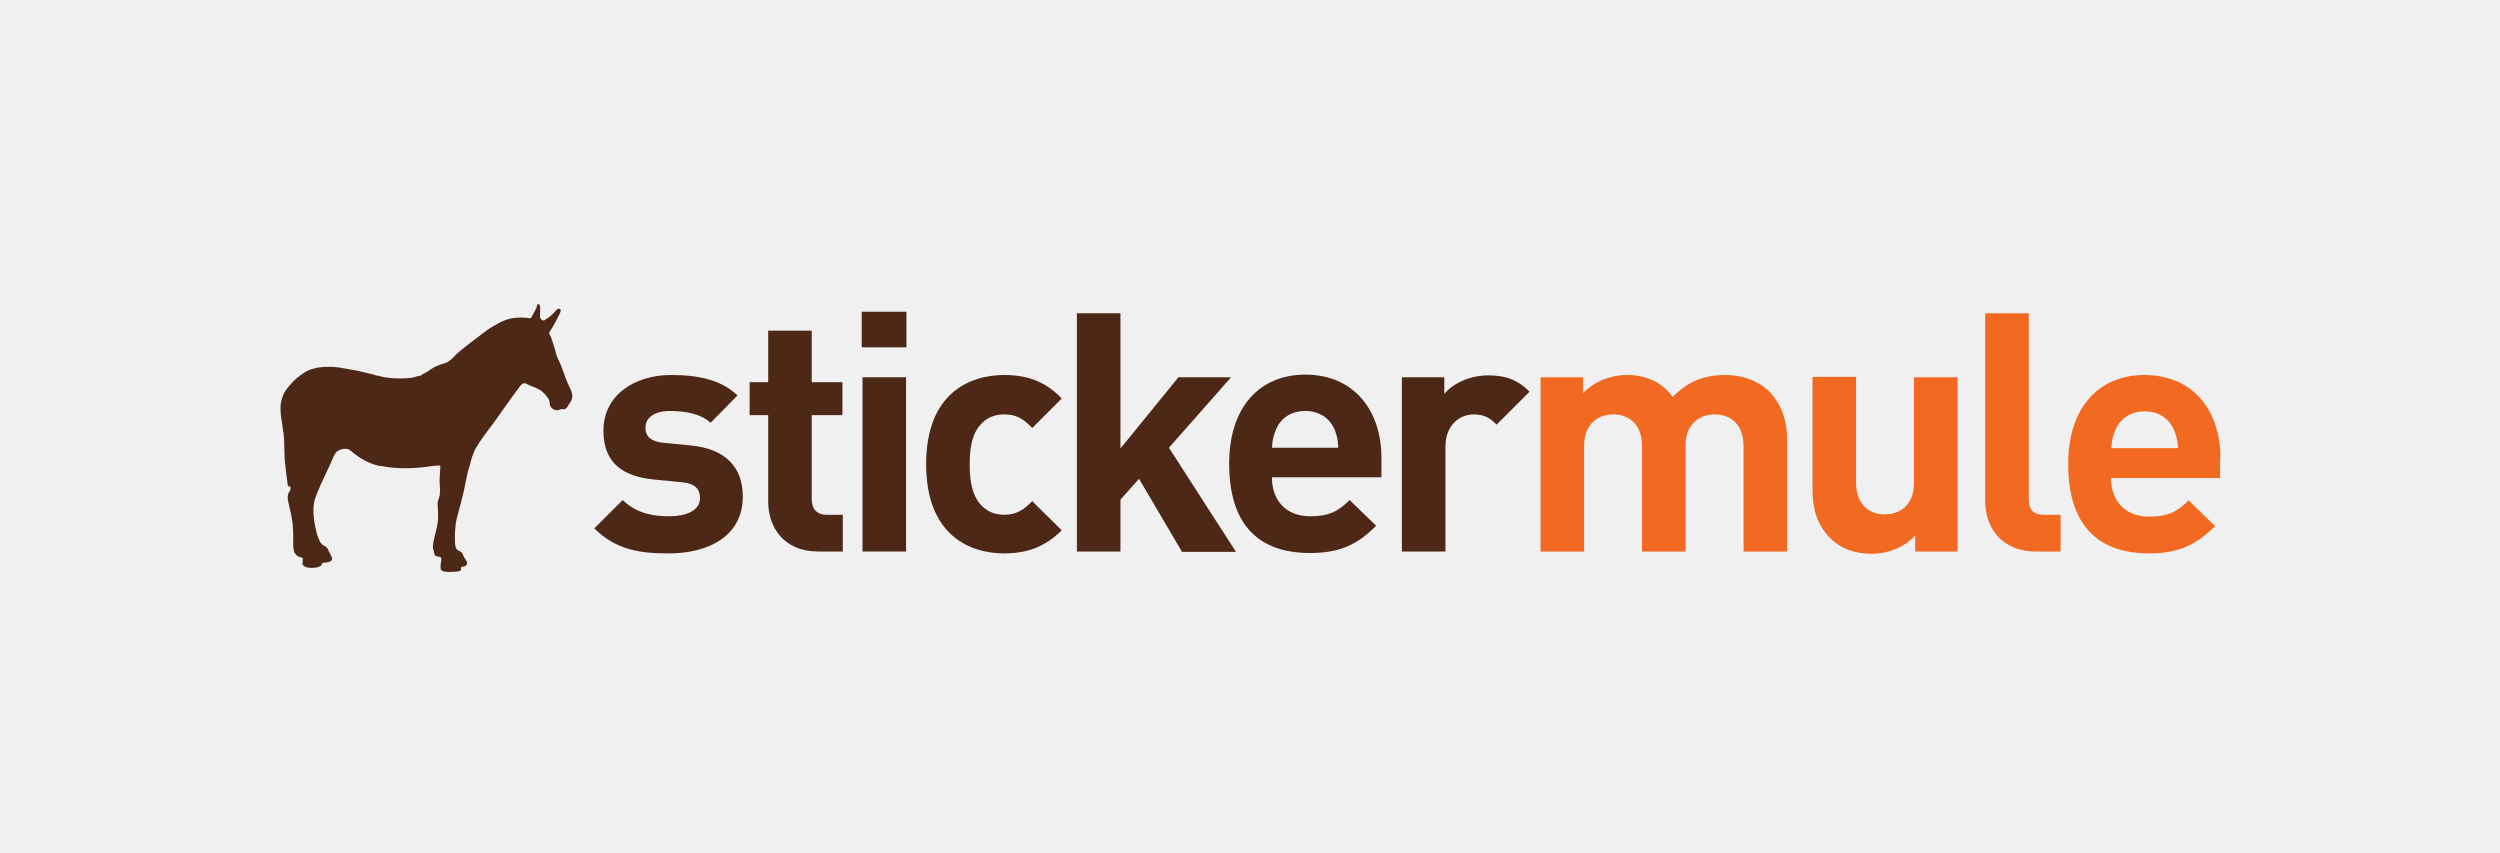
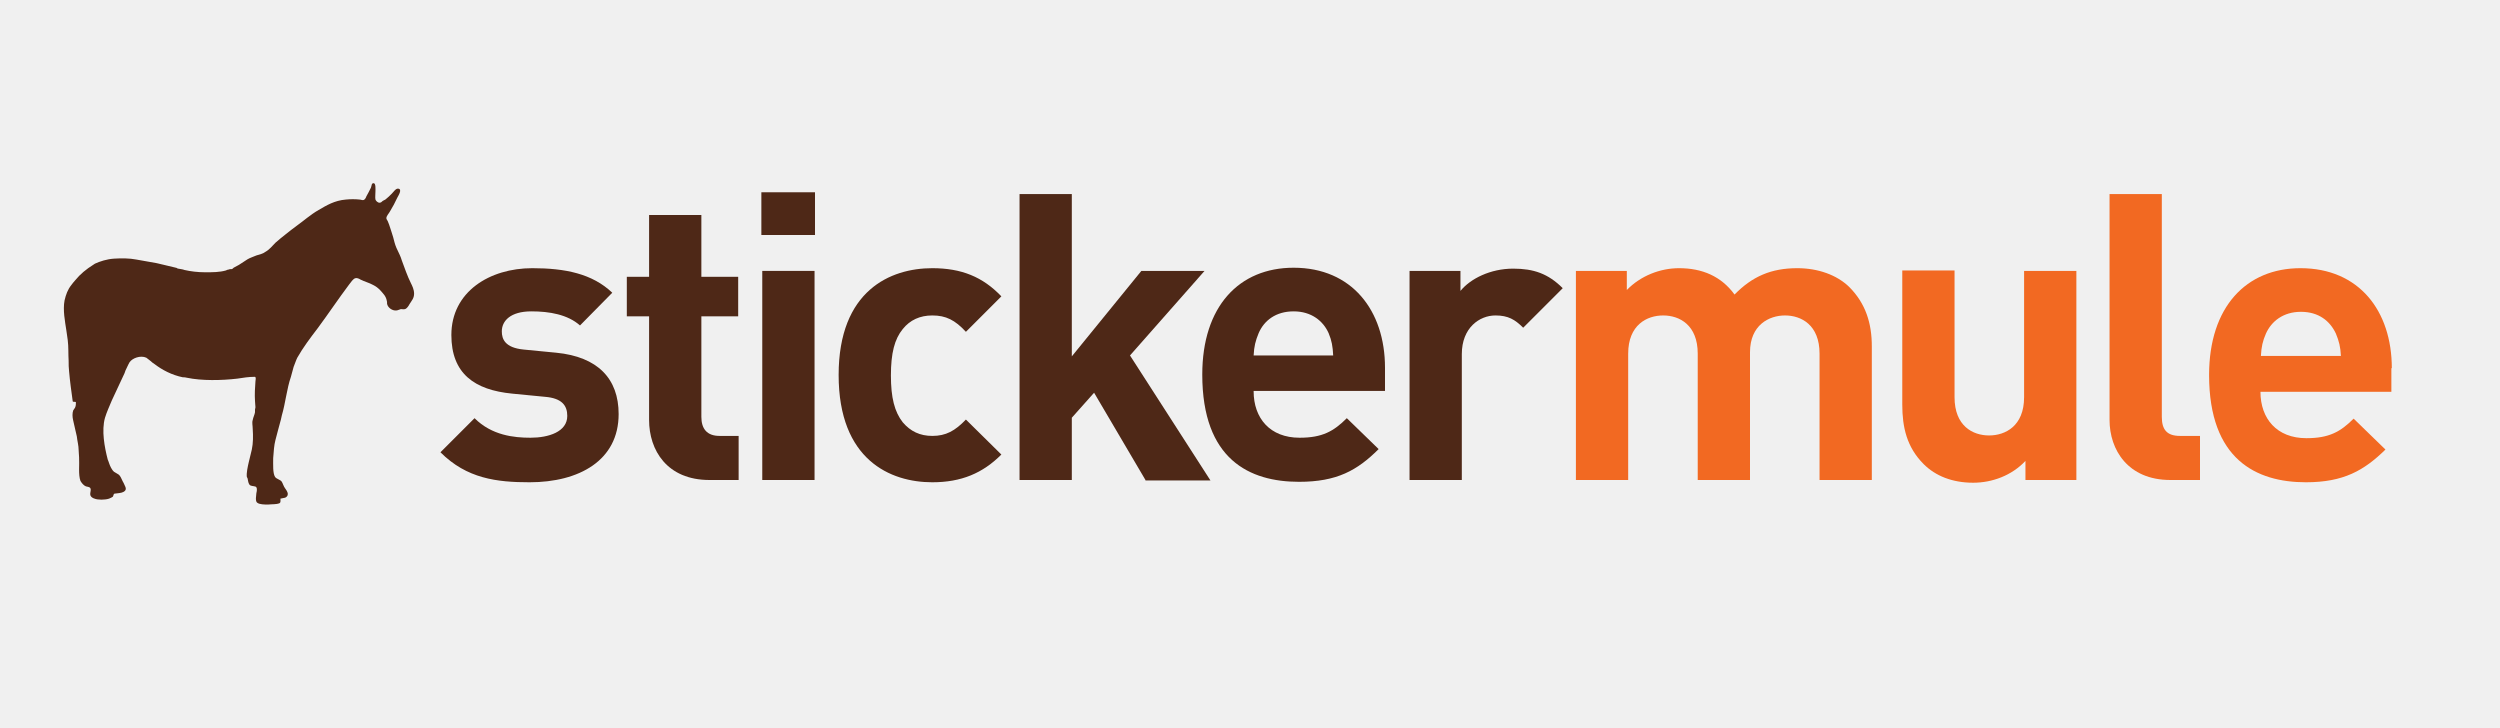
- <svg xmlns="http://www.w3.org/2000/svg" version="1.1" id="Layer_1" x="0px" y="0px" viewBox="0 0 660 225" style="enable-background:new 0 0 660 225;" xml:space="preserve">
+ <svg xmlns="http://www.w3.org/2000/svg" version="1.1" id="Layer_1" x="0px" y="0px" viewBox="60 40 550 160" style="enable-background:new 60 40 550 160;" xml:space="preserve">
  <style type="text/css">
	.Arched_x0020_Green{fill:url(#SVGID_1_);stroke:#FFFFFF;stroke-width:0.25;stroke-miterlimit:1;}
	.st0{fill:#4E2817;}
	.st1{fill-rule:evenodd;clip-rule:evenodd;fill:#4E2817;}
	.st2{fill:#F26922;}
</style>
  <linearGradient id="SVGID_1_" gradientUnits="userSpaceOnUse" x1="330.307" y1="115.723" x2="331.014" y2="115.016">
    <stop offset="0" style="stop-color:#1EAB4B" />
    <stop offset="0.983" style="stop-color:#19361A" />
  </linearGradient>
  <path class="st0" d="M176.5,146.1c-7.2,0-13.8-0.8-19.6-6.6l7.5-7.5c3.8,3.8,8.7,4.3,12.3,4.3c4,0,8.1-1.3,8.1-4.8  c0-2.3-1.2-3.9-4.9-4.2l-7.2-0.7c-8.3-0.8-13.4-4.4-13.4-12.9c0-9.5,8.4-14.7,17.8-14.7c7.2,0,13.2,1.2,17.6,5.4l-7.1,7.2  c-2.7-2.4-6.7-3.1-10.7-3.1c-4.6,0-6.5,2.1-6.5,4.4c0,1.7,0.7,3.6,4.8,4l7.2,0.7c9.1,0.9,13.7,5.7,13.7,13.5  C196.1,141.3,187.4,146.1,176.5,146.1z" />
  <path class="st0" d="M216.1,145.6c-9.4,0-13.3-6.6-13.3-13.2v-22.8h-4.9v-8.7h4.9V87.3h11.5v13.6h8.1v8.7h-8.1v22.1  c0,2.6,1.2,4.2,4,4.2h4.2v9.7H216.1z" />
  <path class="st0" d="M227.5,91.7v-9.4h11.8v9.4H227.5z M227.7,145.6v-46h11.5v46H227.7z" />
  <path class="st0" d="M265.1,146.1c-9.2,0-20.6-4.9-20.6-23.6c0-18.6,11.4-23.5,20.6-23.5c6.4,0,11.1,1.9,15.2,6.2l-7.8,7.8  c-2.4-2.6-4.4-3.6-7.4-3.6c-2.7,0-4.9,1-6.5,3c-1.8,2.2-2.6,5.3-2.6,10.2c0,4.9,0.8,8,2.6,10.3c1.7,2,3.8,3,6.5,3c3,0,5-1.1,7.4-3.6  l7.8,7.7C276.2,144.1,271.5,146.1,265.1,146.1z" />
  <path class="st0" d="M312,145.6l-11.3-19.2l-4.9,5.5v13.7h-11.5V82.7h11.5v35.7l15.3-18.8H325l-16.4,18.6l17.7,27.5H312z" />
  <path class="st0" d="M335.8,126.1c0,5.9,3.6,10.2,10.1,10.2c5,0,7.5-1.4,10.4-4.3l7,6.8c-4.7,4.7-9.2,7.2-17.5,7.2  c-10.9,0-21.3-4.9-21.3-23.6c0-15,8.1-23.5,20.1-23.5c12.8,0,20.1,9.4,20.1,22v5.1H335.8z M352.3,113.3c-1.2-2.7-3.8-4.8-7.7-4.8  s-6.5,2-7.7,4.8c-0.7,1.7-1,2.9-1.1,4.9h17.5C353.2,116.2,353,115,352.3,113.3z" />
  <path class="st0" d="M395.1,112.1c-1.8-1.8-3.3-2.7-6.1-2.7c-3.5,0-7.4,2.7-7.4,8.5v27.7h-11.5v-46h11.2v4.4  c2.2-2.7,6.6-4.9,11.6-4.9c4.5,0,7.7,1.1,10.9,4.3L395.1,112.1z" />
  <path class="st1" d="M121.5,150.7c-0.7,0.3-1.6,0.2-2.5,0.3c-0.8,0-1.9,0-2.4-0.4c-0.3-0.2-0.3-0.7-0.3-1c0-0.3,0.1-0.8,0.1-1.1  c0.1-0.4,0.2-1,0-1.3c-0.2-0.3-0.9-0.2-1.3-0.4c-0.4-0.2-0.5-0.8-0.6-1.4c0-0.2-0.2-0.4-0.2-0.5c-0.1-0.9,0.2-2.2,0.4-3.1  c0.2-1,0.5-1.9,0.7-2.9c0.3-1.4,0.3-3,0.2-4.5c0-0.8-0.2-1.4,0-2c0.1-0.6,0.4-1.1,0.5-1.7c0-0.2,0-0.4,0-0.6c0-0.2,0.1-0.3,0.1-0.5  c0-0.4-0.1-0.9-0.1-1.4c-0.1-1.3,0-3.2,0.1-4.3c0-0.4,0.2-0.8-0.1-1c-1.4,0-2.6,0.2-3.9,0.4c-3.4,0.4-7.8,0.5-11.1-0.2  c-0.3-0.1-0.6-0.1-0.9-0.1c-2.4-0.5-4.5-1.6-6.2-2.9c-0.3-0.2-0.6-0.4-0.9-0.7c-0.3-0.2-0.6-0.5-0.9-0.7c-1.3-0.6-3.1,0.1-3.7,1  c-0.2,0.3-0.4,0.8-0.6,1.2c-0.2,0.4-0.4,0.8-0.5,1.2c-0.9,2-1.9,4-2.8,6c-0.5,1.2-1.1,2.5-1.5,3.8c-0.8,2.8-0.1,6.5,0.6,9.2  c0.1,0.2,0.2,0.5,0.3,0.8c0.2,0.6,0.6,1.5,1.1,1.9c0.3,0.2,0.7,0.4,1,0.6c0.4,0.3,0.6,0.9,0.9,1.5c0.1,0.2,0.3,0.5,0.4,0.8  c0.3,0.6,0.5,1.1-0.2,1.5c-0.5,0.3-1.3,0.3-2,0.4c-0.3,0.1-0.2,0.5-0.4,0.7c-0.1,0.1-0.6,0.3-0.8,0.4c-0.9,0.3-2.5,0.3-3.2,0  c-0.4-0.1-0.8-0.4-0.9-0.7c-0.2-0.6,0.3-1.3-0.1-1.7c-0.2-0.2-0.6-0.2-0.9-0.3c-0.5-0.2-0.9-0.7-1.2-1.2c-0.5-1.4-0.2-3.5-0.3-5.2  c0-0.5-0.1-1-0.1-1.6c0-1-0.3-2-0.4-3c-0.1-0.5-0.2-0.9-0.3-1.3c-0.2-0.7-0.3-1.5-0.5-2.2c-0.2-0.8-0.2-1.6,0-2.2  c0.1-0.2,0.3-0.4,0.4-0.6c0.2-0.4,0.2-0.8,0.2-1.2c-0.1-0.2-0.6,0-0.7-0.2c-0.3-2.2-0.6-4.3-0.8-6.6c-0.1-0.8-0.1-1.5-0.1-2.3  c-0.1-1.5,0-3.1-0.2-4.6c-0.1-0.7-0.2-1.4-0.3-2.1c-0.3-2-0.8-4.5-0.4-6.6c0.3-1.3,0.7-2.4,1.5-3.4c0.5-0.7,1.1-1.3,1.7-2  c0.6-0.6,1.3-1.2,2-1.7c0.5-0.3,1-0.7,1.5-1c1.1-0.5,2.6-1,4.2-1.1c1.6-0.1,3.4-0.1,4.9,0.2c1.5,0.3,3,0.5,4.5,0.8  c1.4,0.3,2.8,0.7,4.2,1c0.2,0,0.3,0.2,0.5,0.2c0.4,0.1,0.9,0.1,1.4,0.3c1.3,0.3,2.9,0.5,4.5,0.5c1.7,0,3.2,0,4.6-0.4  c0.2-0.1,0.4-0.2,0.6-0.2c0.2-0.1,0.5-0.1,0.7-0.1c0.1,0,0.3-0.2,0.4-0.3c0.8-0.4,1.5-0.8,2.2-1.3c0.6-0.4,1-0.7,1.8-1  c0.3-0.1,0.7-0.3,1-0.4c0.7-0.2,1.5-0.4,2-0.8c0.9-0.5,1.5-1.3,2.2-2c0.7-0.6,1.5-1.3,2.3-1.9c1.6-1.3,3.2-2.4,4.7-3.6  c0.8-0.6,1.6-1.2,2.5-1.7c1.7-1,3.5-2.1,6-2.3c1-0.1,2-0.1,3,0c0.3,0,0.6,0.2,0.9,0.1c0.3-0.1,0.5-0.5,0.6-0.8  c0.4-0.7,0.6-1.1,1-1.9c0.2-0.5,0.1-1,0.6-1c0.5,0,0.4,1.3,0.4,1.8c0,0.6-0.1,1.4,0,1.8c0.1,0.3,0.5,0.7,0.9,0.7  c0.3,0,0.5-0.2,0.7-0.4c0.3-0.2,0.5-0.2,0.7-0.4c0.4-0.3,0.9-0.8,1.3-1.2c0.3-0.3,0.9-1.2,1.4-1.1c1,0.1,0,1.6-0.2,2  c-0.5,1.1-1,2-1.6,3c-0.2,0.4-0.8,1-0.8,1.5c0,0.3,0.3,0.5,0.4,0.9c0.1,0.2,0.1,0.3,0.2,0.5c0.3,0.8,0.6,1.9,0.9,2.8  c0.2,0.8,0.4,1.6,0.7,2.3c0.3,0.7,0.7,1.4,1,2.2c0.1,0.2,0.1,0.4,0.2,0.6c0.6,1.6,1.2,3.4,2,5c0.3,0.6,0.7,1.4,0.7,2.3  c0,1-0.5,1.5-1,2.3c-0.2,0.4-0.6,1-1,1.1c-0.3,0.1-0.6,0-0.9,0c-0.4,0.1-0.7,0.3-1,0.3c-0.9,0.1-1.8-0.6-2-1.3  c-0.1-0.2,0-0.5-0.1-0.8c-0.2-1.1-0.8-1.6-1.5-2.4c-0.5-0.5-0.9-0.8-1.5-1.1c-0.9-0.5-1.8-0.7-2.8-1.2c-0.3-0.2-0.8-0.4-1.1-0.3  c-0.5,0.1-1,0.9-1.4,1.4c-2.4,3.2-4.6,6.5-6.9,9.6c-1.6,2.1-3.2,4.2-4.5,6.5c-0.3,0.6-0.5,1.3-0.8,2c-0.2,0.7-0.4,1.4-0.6,2.2  c-0.9,2.6-1.2,5.8-2,8.5c-0.1,0.3-0.1,0.6-0.2,0.9c-0.4,1.4-0.8,3-1.2,4.5c-0.3,1.1-0.4,2.6-0.5,4c0,1.4-0.1,3.3,0.4,4.1  c0.3,0.5,1.2,0.6,1.5,1.1c0.2,0.3,0.4,1,0.7,1.4c0.2,0.3,0.7,0.9,0.6,1.4c0,0.3-0.3,0.6-0.6,0.7c-0.3,0.1-0.7,0.1-1,0.2  C121.7,150.1,121.8,150.5,121.5,150.7z" />
  <path class="st2" d="M455.4,99c-5.7,0-9.9,1.8-13.8,5.8c-2.9-4-7.1-5.8-12.2-5.8c-4.2,0-8.5,1.7-11.5,4.8v-4.2h-11.2v46h11.5v-27.8  c0-6.3,4.1-8.4,7.7-8.4c3.6,0,7.6,2.1,7.6,8.4v27.8H445v-28.1c0-6,4.2-8.1,7.7-8.1c3.6,0,7.6,2.1,7.6,8.4v27.8h11.5v-29.4  c0-5-1.3-9.4-5-13.1C464.1,100.5,460,99,455.4,99z" />
  <path class="st2" d="M505.3,127.4c0,6.3-4.1,8.4-7.7,8.4c-3.6,0-7.6-2.1-7.6-8.4V99.5h-11.5V129c0,5,1,9.4,4.7,13.1  c2.6,2.6,6.3,4.1,10.9,4.1c4.2,0,8.5-1.6,11.5-4.8v4.2h11.2v-46h-11.5V127.4z" />
  <path class="st2" d="M535.6,131.7v-49h-11.5v49.7c0,6.5,4,13.2,13.4,13.2h6.5v-9.7h-4.4C536.7,135.9,535.6,134.5,535.6,131.7z" />
  <path class="st2" d="M586.2,121c0-12.6-7.2-22-20.1-22c-11.9,0-20.1,8.5-20.1,23.5c0,18.6,10.4,23.6,21.3,23.6  c8.3,0,12.8-2.6,17.5-7.2l-7-6.8c-2.9,2.9-5.4,4.3-10.4,4.3c-6.5,0-10.1-4.3-10.1-10.2h28.8V121z M557.4,118.3  c0.1-2,0.4-3.3,1.1-4.9c1.2-2.7,3.8-4.8,7.7-4.8c3.9,0,6.4,2,7.7,4.8c0.7,1.7,1,2.9,1.1,4.9H557.4z" />
</svg>
